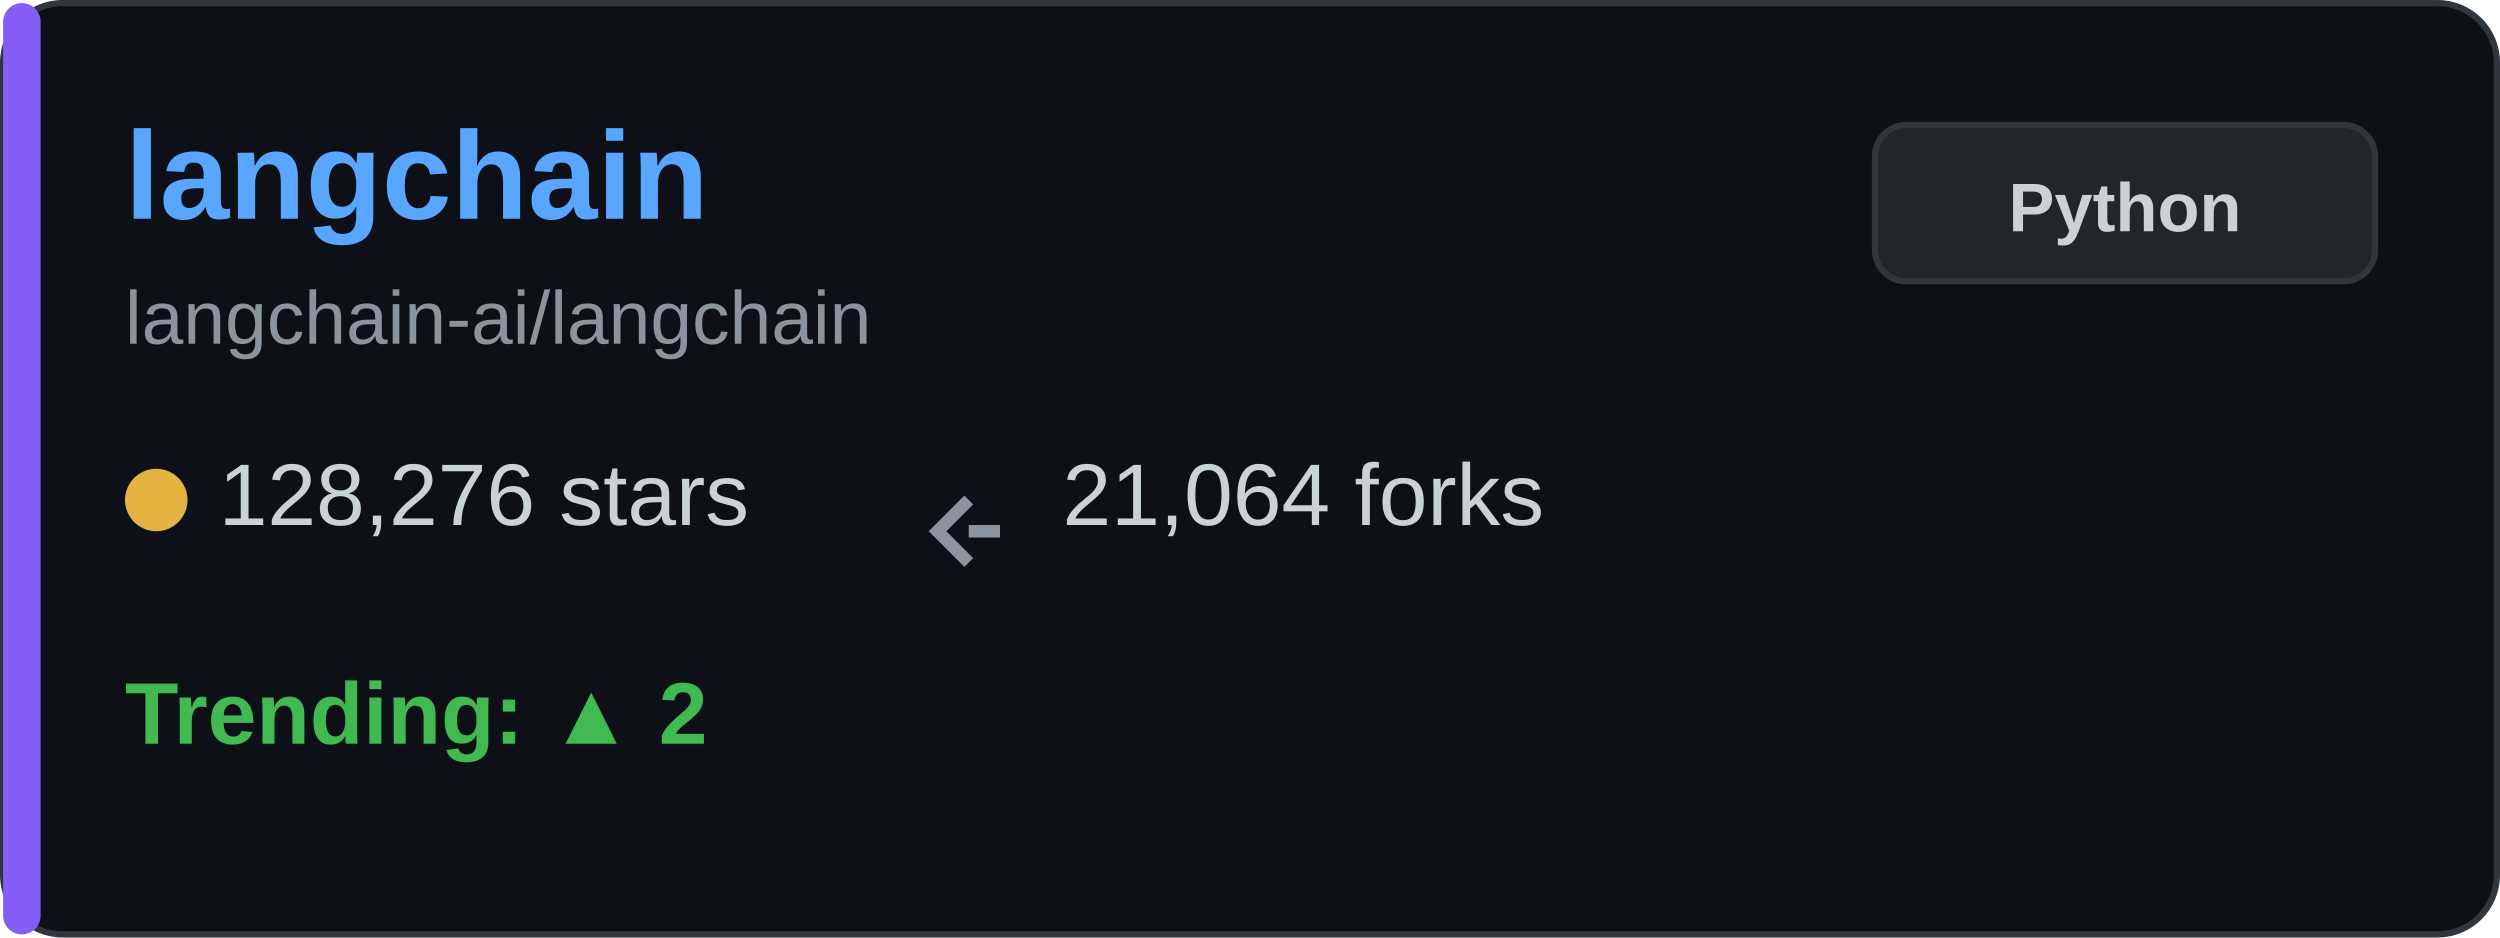
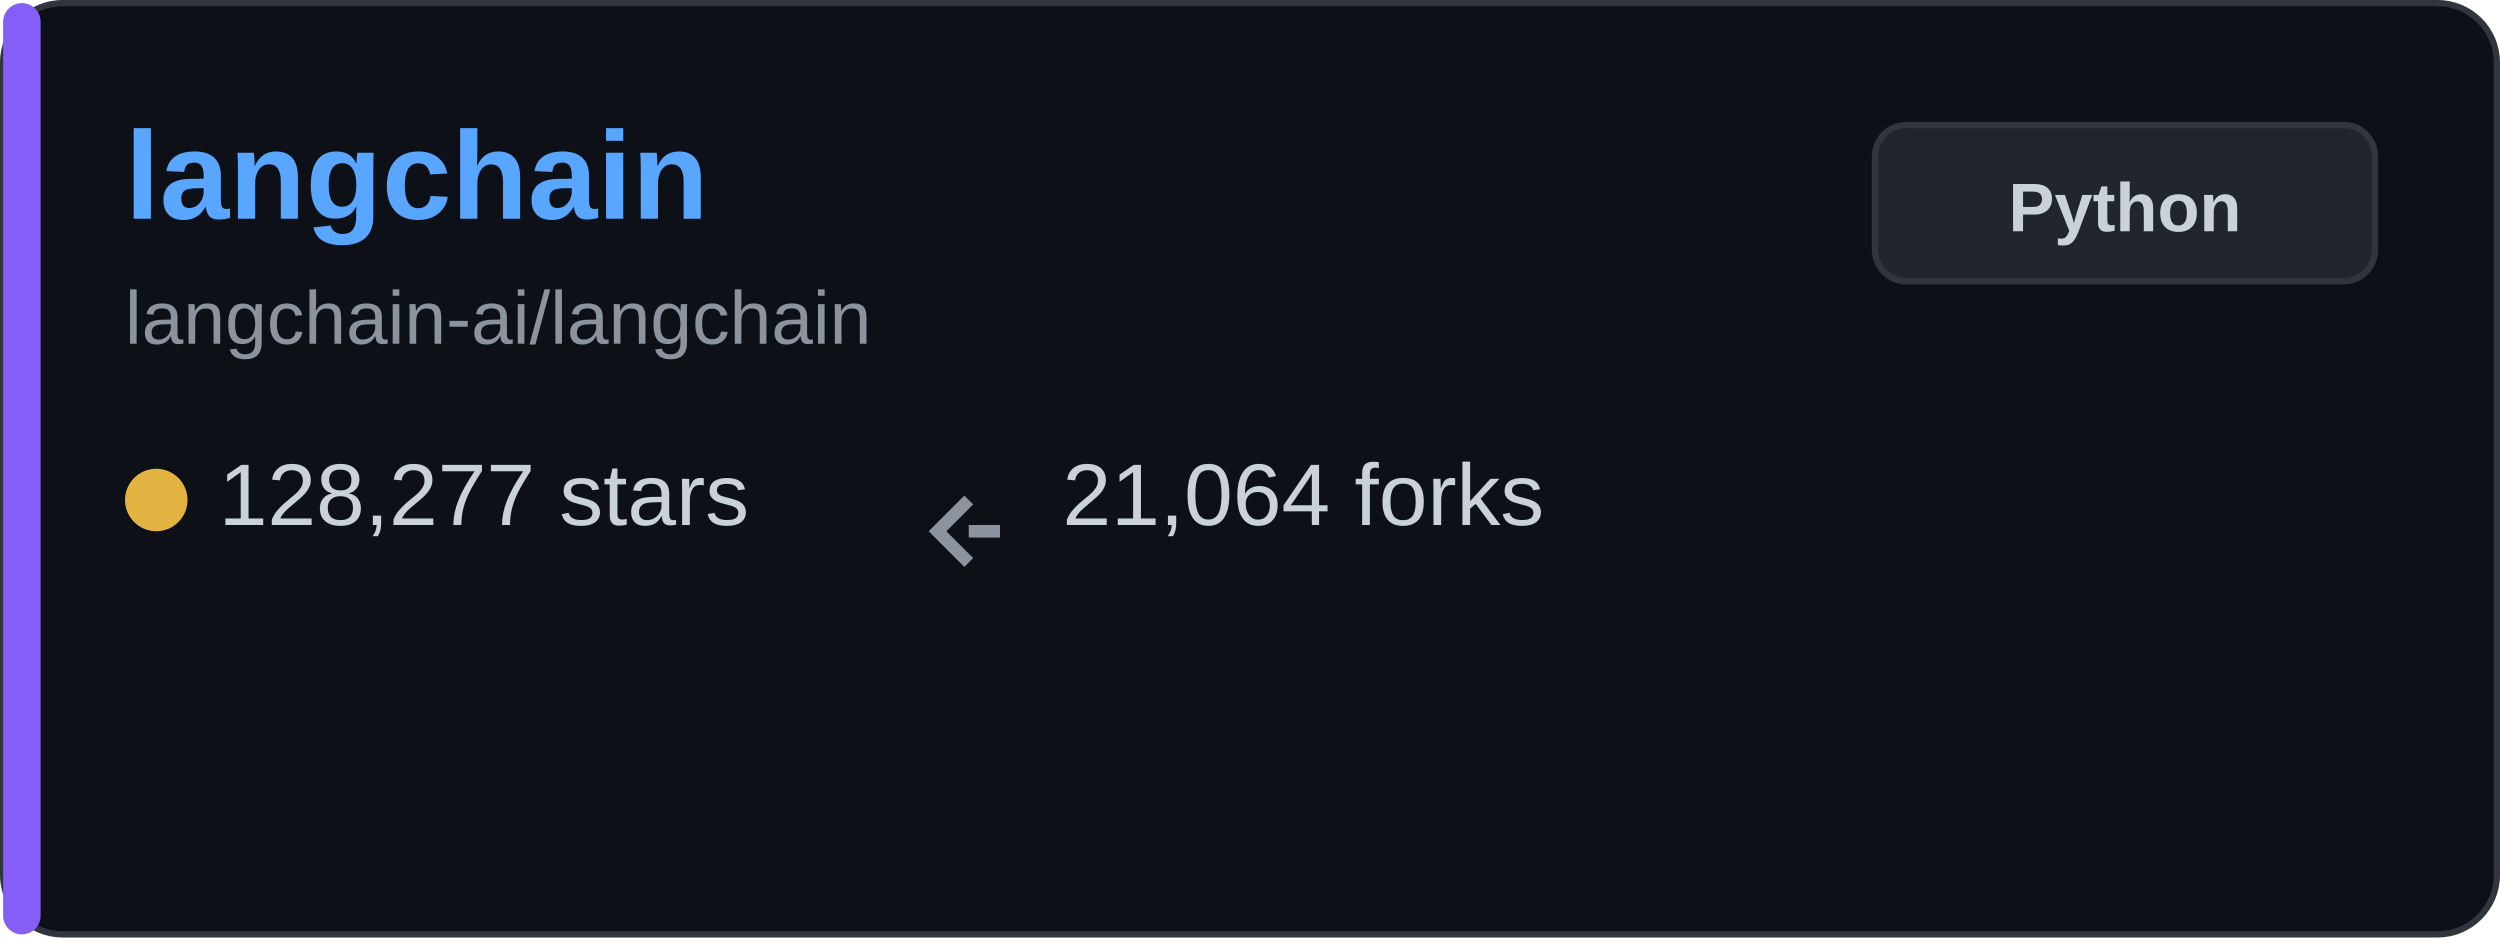
<svg xmlns="http://www.w3.org/2000/svg" width="400" height="150" viewBox="0 0 400 150" fill="none">
  <rect x="0.5" y="0.5" width="399" height="149" rx="9.5" fill="#0d1117" stroke="#30363d" />
  <rect x="0.5" y="0.5" width="6" height="149" rx="3" fill="#845ef7" />
  <text x="20" y="35" font-family="Arial, sans-serif" font-size="20" font-weight="bold" fill="#58a6ff">langchain</text>
  <text x="20" y="55" font-family="Arial, sans-serif" font-size="12" fill="#8b949e">langchain-ai/langchain</text>
  <g transform="translate(20, 80)">
    <circle cx="5" cy="0" r="5" fill="#e3b341" />
-     <text x="15" y="4" font-family="Arial, sans-serif" font-size="14" fill="#c9d1d9">128,276 stars</text>
+     <text x="15" y="4" font-family="Arial, sans-serif" font-size="14" fill="#c9d1d9">128,277 stars</text>
  </g>
  <g transform="translate(150, 80)">
    <path d="M5 0 L0 5 L5 10 M5 5 L10 5" stroke="#8b949e" stroke-width="2" fill="none" />
    <text x="20" y="4" font-family="Arial, sans-serif" font-size="14" fill="#c9d1d9">21,064 forks</text>
  </g>
-   <g transform="translate(20, 115)">
-     <text x="0" y="4" font-family="Arial, sans-serif" font-size="14" font-weight="bold" fill="#3fb950">Trending: ▲ 2</text>
-   </g>
  <rect x="300" y="20" width="80" height="25" rx="5" fill="#21262d" stroke="#30363d" />
  <text x="340" y="37" font-family="Arial, sans-serif" font-size="11" font-weight="bold" fill="#c9d1d9" text-anchor="middle">Python</text>
</svg>
